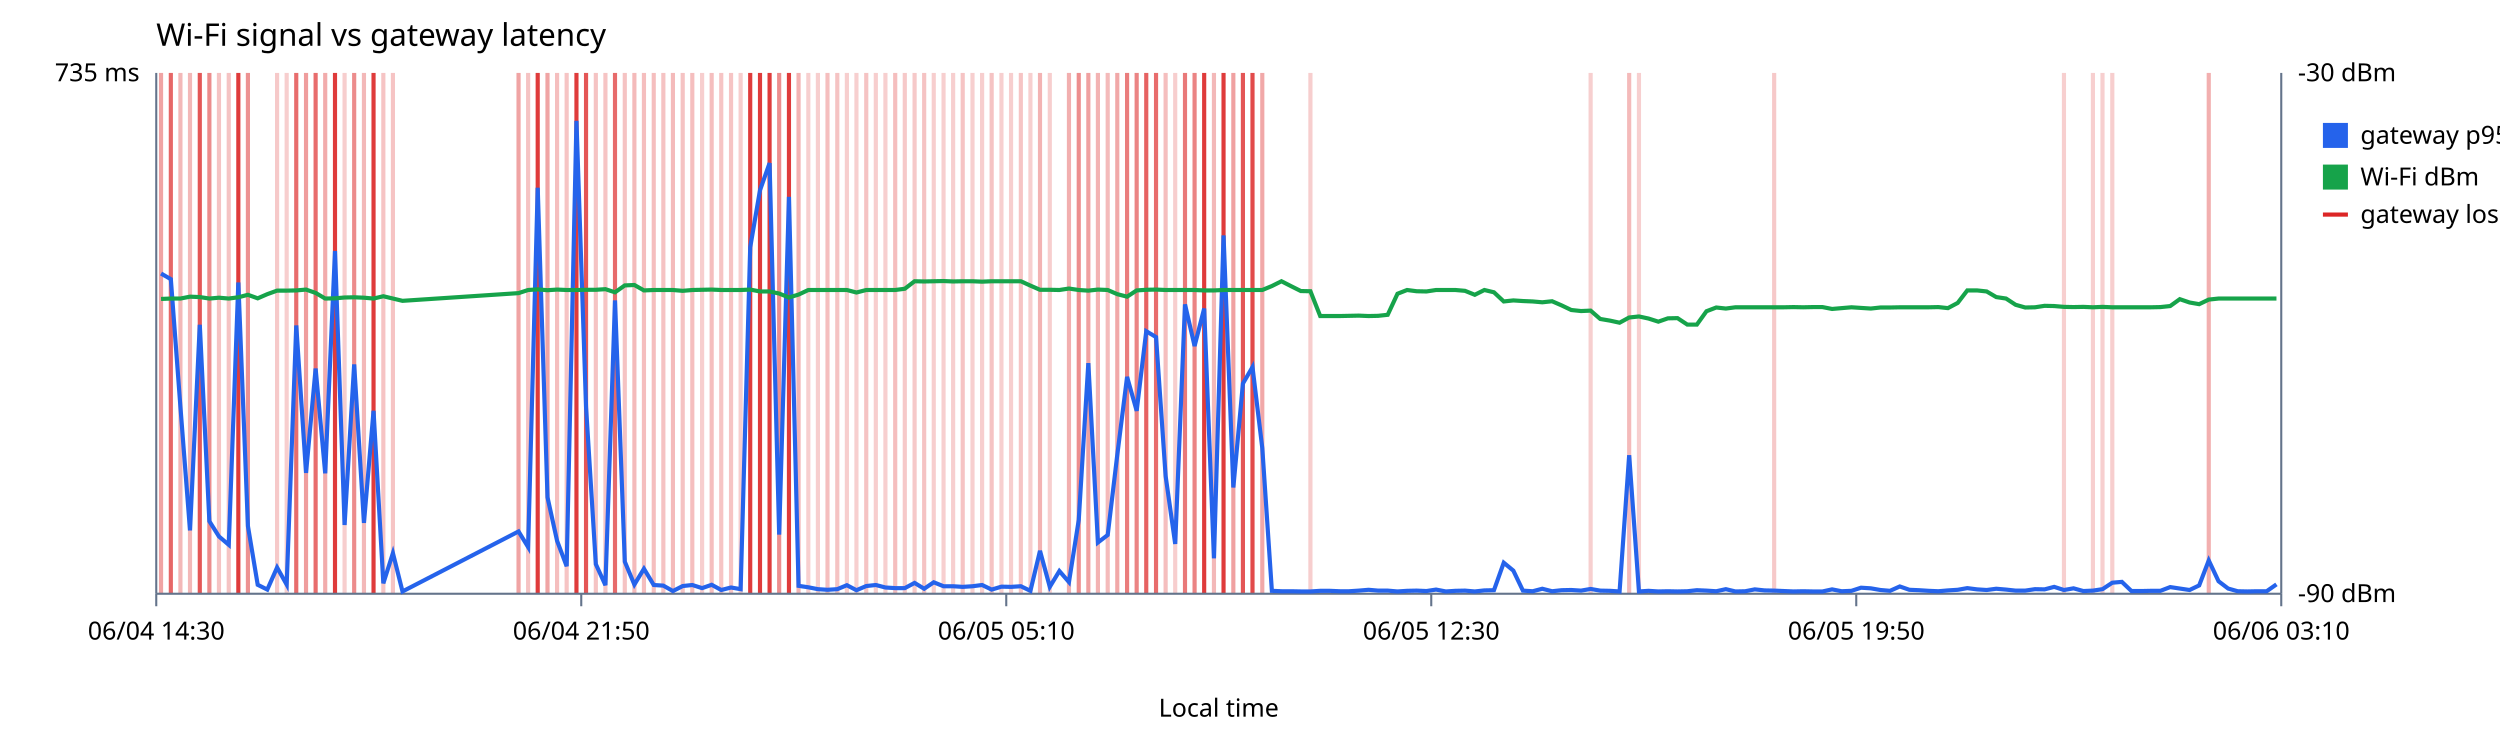
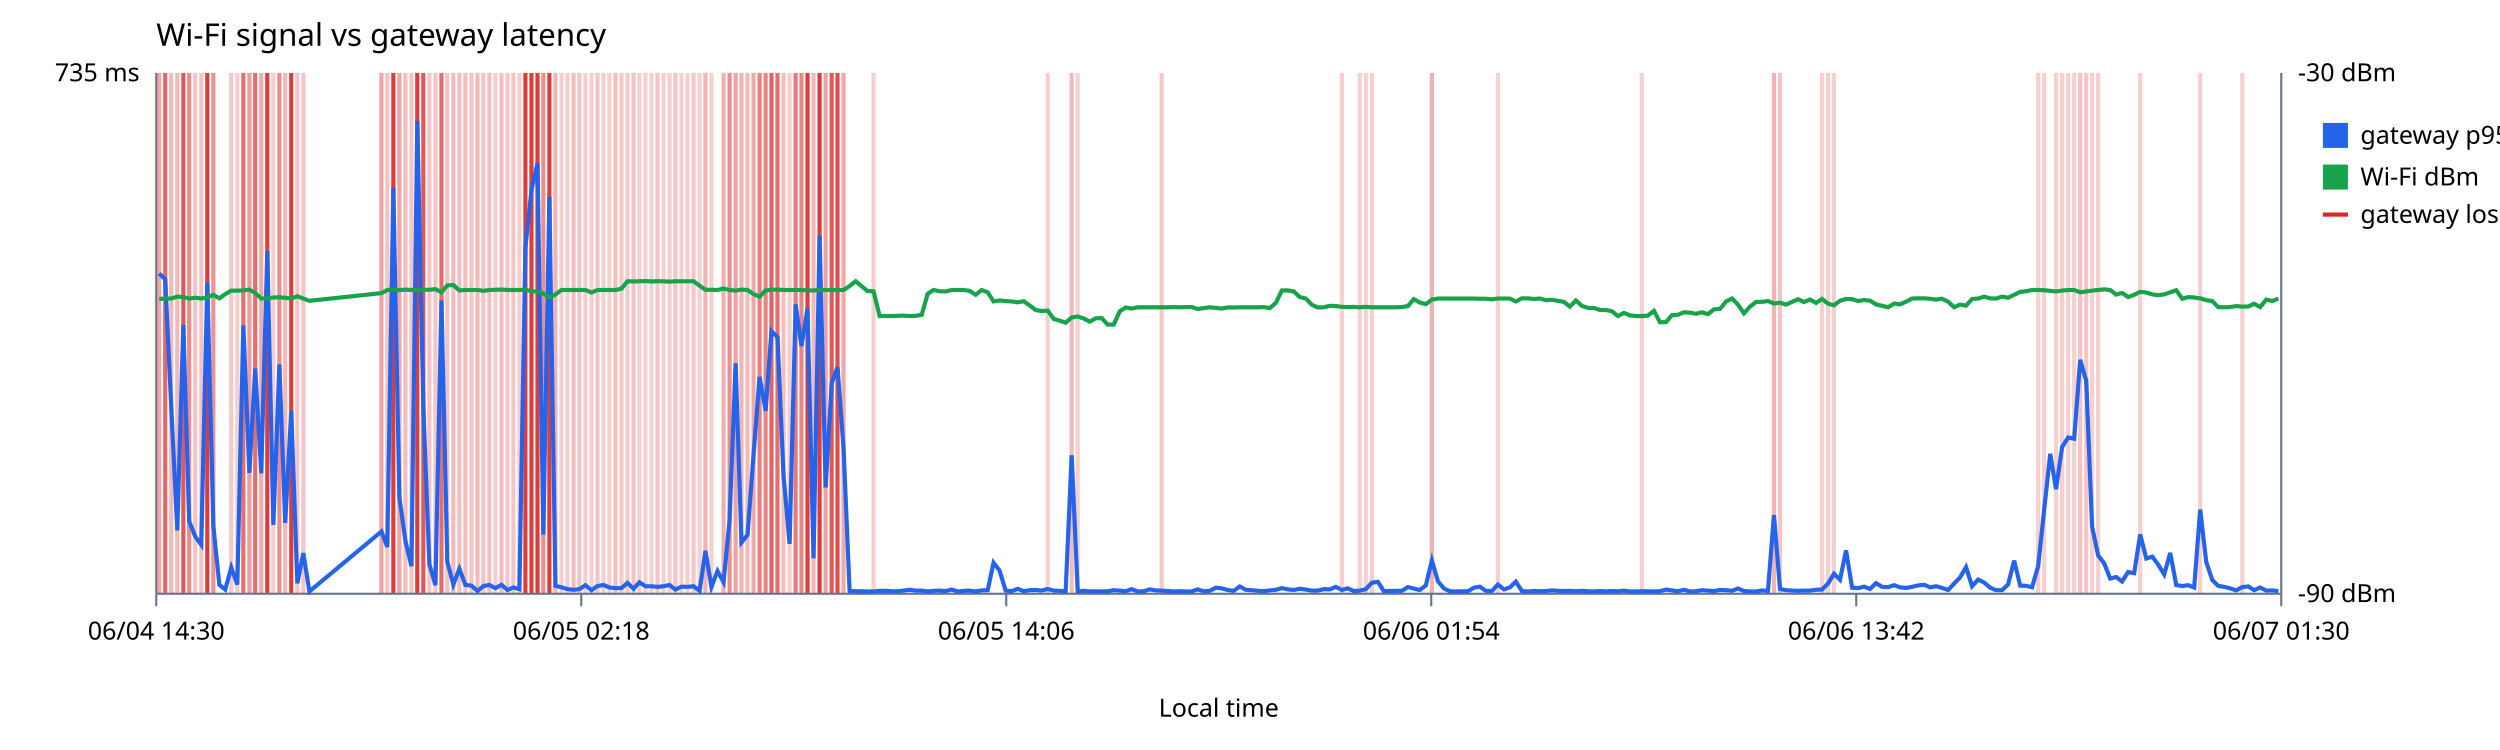
<svg xmlns="http://www.w3.org/2000/svg" viewBox="0 0 1200 360">
  <rect width="1200" height="360" fill="white" />
  <text x="75" y="22" font-family="sans-serif" font-size="15">Wi-Fi signal vs gateway latency</text>
-   <line x1="77.3" y1="35" x2="77.3" y2="285" stroke="#dc2626" opacity="0.42" stroke-width="2" />
-   <line x1="82.0" y1="35" x2="82.0" y2="285" stroke="#dc2626" opacity="0.70" stroke-width="2" />
-   <line x1="86.6" y1="35" x2="86.6" y2="285" stroke="#dc2626" opacity="0.33" stroke-width="2" />
-   <line x1="91.2" y1="35" x2="91.2" y2="285" stroke="#dc2626" opacity="0.33" stroke-width="2" />
-   <line x1="95.9" y1="35" x2="95.9" y2="285" stroke="#dc2626" opacity="0.77" stroke-width="2" />
-   <line x1="100.5" y1="35" x2="100.5" y2="285" stroke="#dc2626" opacity="0.53" stroke-width="2" />
-   <line x1="105.1" y1="35" x2="105.1" y2="285" stroke="#dc2626" opacity="0.28" stroke-width="2" />
-   <line x1="109.8" y1="35" x2="109.8" y2="285" stroke="#dc2626" opacity="0.28" stroke-width="2" />
-   <line x1="114.4" y1="35" x2="114.4" y2="285" stroke="#dc2626" opacity="0.90" stroke-width="2" />
-   <line x1="119.0" y1="35" x2="119.0" y2="285" stroke="#dc2626" opacity="0.50" stroke-width="2" />
-   <line x1="133.0" y1="35" x2="133.0" y2="285" stroke="#dc2626" opacity="0.25" stroke-width="2" />
-   <line x1="137.6" y1="35" x2="137.6" y2="285" stroke="#dc2626" opacity="0.23" stroke-width="2" />
-   <line x1="142.2" y1="35" x2="142.2" y2="285" stroke="#dc2626" opacity="0.67" stroke-width="2" />
-   <line x1="146.9" y1="35" x2="146.9" y2="285" stroke="#dc2626" opacity="0.45" stroke-width="2" />
-   <line x1="151.5" y1="35" x2="151.5" y2="285" stroke="#dc2626" opacity="0.67" stroke-width="2" />
-   <line x1="156.1" y1="35" x2="156.1" y2="285" stroke="#dc2626" opacity="0.38" stroke-width="2" />
-   <line x1="160.8" y1="35" x2="160.8" y2="285" stroke="#dc2626" opacity="0.90" stroke-width="2" />
-   <line x1="165.4" y1="35" x2="165.4" y2="285" stroke="#dc2626" opacity="0.23" stroke-width="2" />
-   <line x1="170.0" y1="35" x2="170.0" y2="285" stroke="#dc2626" opacity="0.53" stroke-width="2" />
-   <line x1="174.7" y1="35" x2="174.7" y2="285" stroke="#dc2626" opacity="0.33" stroke-width="2" />
-   <line x1="179.3" y1="35" x2="179.3" y2="285" stroke="#dc2626" opacity="0.90" stroke-width="2" />
-   <line x1="184.0" y1="35" x2="184.0" y2="285" stroke="#dc2626" opacity="0.27" stroke-width="2" />
-   <line x1="188.6" y1="35" x2="188.6" y2="285" stroke="#dc2626" opacity="0.27" stroke-width="2" />
-   <line x1="248.9" y1="35" x2="248.9" y2="285" stroke="#dc2626" opacity="0.42" stroke-width="2" />
-   <line x1="253.5" y1="35" x2="253.5" y2="285" stroke="#dc2626" opacity="0.28" stroke-width="2" />
-   <line x1="258.1" y1="35" x2="258.1" y2="285" stroke="#dc2626" opacity="0.90" stroke-width="2" />
-   <line x1="262.8" y1="35" x2="262.8" y2="285" stroke="#dc2626" opacity="0.42" stroke-width="2" />
-   <line x1="267.4" y1="35" x2="267.4" y2="285" stroke="#dc2626" opacity="0.30" stroke-width="2" />
-   <line x1="272.0" y1="35" x2="272.0" y2="285" stroke="#dc2626" opacity="0.27" stroke-width="2" />
-   <line x1="276.7" y1="35" x2="276.7" y2="285" stroke="#dc2626" opacity="0.90" stroke-width="2" />
-   <line x1="281.3" y1="35" x2="281.3" y2="285" stroke="#dc2626" opacity="0.78" stroke-width="2" />
-   <line x1="286.0" y1="35" x2="286.0" y2="285" stroke="#dc2626" opacity="0.28" stroke-width="2" />
-   <line x1="290.6" y1="35" x2="290.6" y2="285" stroke="#dc2626" opacity="0.27" stroke-width="2" />
-   <line x1="295.2" y1="35" x2="295.2" y2="285" stroke="#dc2626" opacity="0.68" stroke-width="2" />
-   <line x1="299.9" y1="35" x2="299.9" y2="285" stroke="#dc2626" opacity="0.28" stroke-width="2" />
-   <line x1="304.5" y1="35" x2="304.5" y2="285" stroke="#dc2626" opacity="0.32" stroke-width="2" />
-   <line x1="309.1" y1="35" x2="309.1" y2="285" stroke="#dc2626" opacity="0.30" stroke-width="2" />
-   <line x1="313.8" y1="35" x2="313.8" y2="285" stroke="#dc2626" opacity="0.30" stroke-width="2" />
-   <line x1="318.4" y1="35" x2="318.4" y2="285" stroke="#dc2626" opacity="0.28" stroke-width="2" />
-   <line x1="323.0" y1="35" x2="323.0" y2="285" stroke="#dc2626" opacity="0.32" stroke-width="2" />
-   <line x1="327.7" y1="35" x2="327.7" y2="285" stroke="#dc2626" opacity="0.28" stroke-width="2" />
-   <line x1="332.3" y1="35" x2="332.3" y2="285" stroke="#dc2626" opacity="0.30" stroke-width="2" />
-   <line x1="337.0" y1="35" x2="337.0" y2="285" stroke="#dc2626" opacity="0.23" stroke-width="2" />
-   <line x1="341.6" y1="35" x2="341.6" y2="285" stroke="#dc2626" opacity="0.30" stroke-width="2" />
-   <line x1="346.2" y1="35" x2="346.2" y2="285" stroke="#dc2626" opacity="0.27" stroke-width="2" />
-   <line x1="350.9" y1="35" x2="350.9" y2="285" stroke="#dc2626" opacity="0.27" stroke-width="2" />
-   <line x1="355.5" y1="35" x2="355.5" y2="285" stroke="#dc2626" opacity="0.23" stroke-width="2" />
-   <line x1="360.1" y1="35" x2="360.1" y2="285" stroke="#dc2626" opacity="0.90" stroke-width="2" />
-   <line x1="364.8" y1="35" x2="364.8" y2="285" stroke="#dc2626" opacity="0.90" stroke-width="2" />
-   <line x1="369.4" y1="35" x2="369.4" y2="285" stroke="#dc2626" opacity="0.90" stroke-width="2" />
-   <line x1="374.0" y1="35" x2="374.0" y2="285" stroke="#dc2626" opacity="0.52" stroke-width="2" />
-   <line x1="378.7" y1="35" x2="378.7" y2="285" stroke="#dc2626" opacity="0.90" stroke-width="2" />
-   <line x1="383.3" y1="35" x2="383.3" y2="285" stroke="#dc2626" opacity="0.35" stroke-width="2" />
-   <line x1="388.0" y1="35" x2="388.0" y2="285" stroke="#dc2626" opacity="0.22" stroke-width="2" />
-   <line x1="392.6" y1="35" x2="392.6" y2="285" stroke="#dc2626" opacity="0.23" stroke-width="2" />
-   <line x1="397.2" y1="35" x2="397.2" y2="285" stroke="#dc2626" opacity="0.30" stroke-width="2" />
-   <line x1="401.9" y1="35" x2="401.9" y2="285" stroke="#dc2626" opacity="0.28" stroke-width="2" />
-   <line x1="406.5" y1="35" x2="406.5" y2="285" stroke="#dc2626" opacity="0.23" stroke-width="2" />
-   <line x1="411.1" y1="35" x2="411.1" y2="285" stroke="#dc2626" opacity="0.22" stroke-width="2" />
-   <line x1="415.8" y1="35" x2="415.8" y2="285" stroke="#dc2626" opacity="0.28" stroke-width="2" />
-   <line x1="420.4" y1="35" x2="420.4" y2="285" stroke="#dc2626" opacity="0.23" stroke-width="2" />
-   <line x1="425.0" y1="35" x2="425.0" y2="285" stroke="#dc2626" opacity="0.22" stroke-width="2" />
-   <line x1="429.7" y1="35" x2="429.7" y2="285" stroke="#dc2626" opacity="0.30" stroke-width="2" />
-   <line x1="434.3" y1="35" x2="434.3" y2="285" stroke="#dc2626" opacity="0.25" stroke-width="2" />
-   <line x1="439.0" y1="35" x2="439.0" y2="285" stroke="#dc2626" opacity="0.25" stroke-width="2" />
-   <line x1="443.6" y1="35" x2="443.6" y2="285" stroke="#dc2626" opacity="0.28" stroke-width="2" />
-   <line x1="448.2" y1="35" x2="448.2" y2="285" stroke="#dc2626" opacity="0.23" stroke-width="2" />
-   <line x1="452.9" y1="35" x2="452.9" y2="285" stroke="#dc2626" opacity="0.22" stroke-width="2" />
-   <line x1="457.5" y1="35" x2="457.5" y2="285" stroke="#dc2626" opacity="0.22" stroke-width="2" />
-   <line x1="462.1" y1="35" x2="462.1" y2="285" stroke="#dc2626" opacity="0.27" stroke-width="2" />
-   <line x1="466.8" y1="35" x2="466.8" y2="285" stroke="#dc2626" opacity="0.22" stroke-width="2" />
-   <line x1="471.4" y1="35" x2="471.4" y2="285" stroke="#dc2626" opacity="0.23" stroke-width="2" />
-   <line x1="476.0" y1="35" x2="476.0" y2="285" stroke="#dc2626" opacity="0.28" stroke-width="2" />
-   <line x1="480.7" y1="35" x2="480.7" y2="285" stroke="#dc2626" opacity="0.22" stroke-width="2" />
-   <line x1="485.3" y1="35" x2="485.3" y2="285" stroke="#dc2626" opacity="0.23" stroke-width="2" />
-   <line x1="490.0" y1="35" x2="490.0" y2="285" stroke="#dc2626" opacity="0.27" stroke-width="2" />
-   <line x1="494.6" y1="35" x2="494.6" y2="285" stroke="#dc2626" opacity="0.22" stroke-width="2" />
-   <line x1="499.2" y1="35" x2="499.2" y2="285" stroke="#dc2626" opacity="0.35" stroke-width="2" />
-   <line x1="503.9" y1="35" x2="503.9" y2="285" stroke="#dc2626" opacity="0.23" stroke-width="2" />
-   <line x1="513.1" y1="35" x2="513.1" y2="285" stroke="#dc2626" opacity="0.37" stroke-width="2" />
-   <line x1="517.8" y1="35" x2="517.8" y2="285" stroke="#dc2626" opacity="0.52" stroke-width="2" />
-   <line x1="522.4" y1="35" x2="522.4" y2="285" stroke="#dc2626" opacity="0.43" stroke-width="2" />
-   <line x1="527.0" y1="35" x2="527.0" y2="285" stroke="#dc2626" opacity="0.35" stroke-width="2" />
-   <line x1="531.7" y1="35" x2="531.7" y2="285" stroke="#dc2626" opacity="0.32" stroke-width="2" />
-   <line x1="536.3" y1="35" x2="536.3" y2="285" stroke="#dc2626" opacity="0.40" stroke-width="2" />
-   <line x1="541.0" y1="35" x2="541.0" y2="285" stroke="#dc2626" opacity="0.60" stroke-width="2" />
-   <line x1="545.6" y1="35" x2="545.6" y2="285" stroke="#dc2626" opacity="0.57" stroke-width="2" />
-   <line x1="550.2" y1="35" x2="550.2" y2="285" stroke="#dc2626" opacity="0.72" stroke-width="2" />
-   <line x1="554.9" y1="35" x2="554.9" y2="285" stroke="#dc2626" opacity="0.67" stroke-width="2" />
-   <line x1="559.5" y1="35" x2="559.5" y2="285" stroke="#dc2626" opacity="0.30" stroke-width="2" />
-   <line x1="564.1" y1="35" x2="564.1" y2="285" stroke="#dc2626" opacity="0.23" stroke-width="2" />
-   <line x1="568.8" y1="35" x2="568.8" y2="285" stroke="#dc2626" opacity="0.62" stroke-width="2" />
-   <line x1="573.4" y1="35" x2="573.4" y2="285" stroke="#dc2626" opacity="0.57" stroke-width="2" />
-   <line x1="578.0" y1="35" x2="578.0" y2="285" stroke="#dc2626" opacity="0.90" stroke-width="2" />
-   <line x1="582.7" y1="35" x2="582.7" y2="285" stroke="#dc2626" opacity="0.33" stroke-width="2" />
-   <line x1="587.3" y1="35" x2="587.3" y2="285" stroke="#dc2626" opacity="0.90" stroke-width="2" />
-   <line x1="592.0" y1="35" x2="592.0" y2="285" stroke="#dc2626" opacity="0.43" stroke-width="2" />
-   <line x1="596.6" y1="35" x2="596.6" y2="285" stroke="#dc2626" opacity="0.78" stroke-width="2" />
-   <line x1="601.2" y1="35" x2="601.2" y2="285" stroke="#dc2626" opacity="0.83" stroke-width="2" />
-   <line x1="605.9" y1="35" x2="605.9" y2="285" stroke="#dc2626" opacity="0.40" stroke-width="2" />
-   <line x1="629.0" y1="35" x2="629.0" y2="285" stroke="#dc2626" opacity="0.23" stroke-width="2" />
-   <line x1="763.5" y1="35" x2="763.5" y2="285" stroke="#dc2626" opacity="0.22" stroke-width="2" />
-   <line x1="782.0" y1="35" x2="782.0" y2="285" stroke="#dc2626" opacity="0.32" stroke-width="2" />
-   <line x1="786.7" y1="35" x2="786.7" y2="285" stroke="#dc2626" opacity="0.22" stroke-width="2" />
-   <line x1="851.6" y1="35" x2="851.6" y2="285" stroke="#dc2626" opacity="0.25" stroke-width="2" />
-   <line x1="990.7" y1="35" x2="990.7" y2="285" stroke="#dc2626" opacity="0.22" stroke-width="2" />
-   <line x1="1004.6" y1="35" x2="1004.6" y2="285" stroke="#dc2626" opacity="0.22" stroke-width="2" />
-   <line x1="1009.2" y1="35" x2="1009.2" y2="285" stroke="#dc2626" opacity="0.22" stroke-width="2" />
-   <line x1="1013.9" y1="35" x2="1013.9" y2="285" stroke="#dc2626" opacity="0.23" stroke-width="2" />
-   <line x1="1060.2" y1="35" x2="1060.2" y2="285" stroke="#dc2626" opacity="0.37" stroke-width="2" />
+   <line x1="76.4" y1="35" x2="76.4" y2="285" stroke="#dc2626" opacity="0.42" stroke-width="2" />
+   <line x1="79.3" y1="35" x2="79.3" y2="285" stroke="#dc2626" opacity="0.70" stroke-width="2" />
+   <line x1="82.2" y1="35" x2="82.2" y2="285" stroke="#dc2626" opacity="0.33" stroke-width="2" />
+   <line x1="85.1" y1="35" x2="85.1" y2="285" stroke="#dc2626" opacity="0.33" stroke-width="2" />
+   <line x1="88.0" y1="35" x2="88.0" y2="285" stroke="#dc2626" opacity="0.77" stroke-width="2" />
+   <line x1="90.8" y1="35" x2="90.8" y2="285" stroke="#dc2626" opacity="0.53" stroke-width="2" />
+   <line x1="93.7" y1="35" x2="93.7" y2="285" stroke="#dc2626" opacity="0.28" stroke-width="2" />
+   <line x1="96.6" y1="35" x2="96.6" y2="285" stroke="#dc2626" opacity="0.28" stroke-width="2" />
+   <line x1="99.5" y1="35" x2="99.5" y2="285" stroke="#dc2626" opacity="0.90" stroke-width="2" />
+   <line x1="102.4" y1="35" x2="102.4" y2="285" stroke="#dc2626" opacity="0.50" stroke-width="2" />
+   <line x1="111.0" y1="35" x2="111.0" y2="285" stroke="#dc2626" opacity="0.25" stroke-width="2" />
+   <line x1="113.9" y1="35" x2="113.9" y2="285" stroke="#dc2626" opacity="0.23" stroke-width="2" />
+   <line x1="116.8" y1="35" x2="116.8" y2="285" stroke="#dc2626" opacity="0.67" stroke-width="2" />
+   <line x1="119.7" y1="35" x2="119.7" y2="285" stroke="#dc2626" opacity="0.45" stroke-width="2" />
+   <line x1="122.5" y1="35" x2="122.5" y2="285" stroke="#dc2626" opacity="0.67" stroke-width="2" />
+   <line x1="125.4" y1="35" x2="125.4" y2="285" stroke="#dc2626" opacity="0.38" stroke-width="2" />
+   <line x1="128.3" y1="35" x2="128.3" y2="285" stroke="#dc2626" opacity="0.90" stroke-width="2" />
+   <line x1="131.2" y1="35" x2="131.2" y2="285" stroke="#dc2626" opacity="0.23" stroke-width="2" />
+   <line x1="134.1" y1="35" x2="134.1" y2="285" stroke="#dc2626" opacity="0.53" stroke-width="2" />
+   <line x1="136.9" y1="35" x2="136.9" y2="285" stroke="#dc2626" opacity="0.33" stroke-width="2" />
+   <line x1="139.8" y1="35" x2="139.8" y2="285" stroke="#dc2626" opacity="0.90" stroke-width="2" />
+   <line x1="142.7" y1="35" x2="142.7" y2="285" stroke="#dc2626" opacity="0.27" stroke-width="2" />
+   <line x1="145.6" y1="35" x2="145.6" y2="285" stroke="#dc2626" opacity="0.27" stroke-width="2" />
+   <line x1="183.1" y1="35" x2="183.1" y2="285" stroke="#dc2626" opacity="0.42" stroke-width="2" />
+   <line x1="185.9" y1="35" x2="185.9" y2="285" stroke="#dc2626" opacity="0.28" stroke-width="2" />
+   <line x1="188.8" y1="35" x2="188.8" y2="285" stroke="#dc2626" opacity="0.90" stroke-width="2" />
+   <line x1="191.7" y1="35" x2="191.7" y2="285" stroke="#dc2626" opacity="0.42" stroke-width="2" />
+   <line x1="194.6" y1="35" x2="194.6" y2="285" stroke="#dc2626" opacity="0.30" stroke-width="2" />
+   <line x1="197.5" y1="35" x2="197.5" y2="285" stroke="#dc2626" opacity="0.27" stroke-width="2" />
+   <line x1="200.3" y1="35" x2="200.3" y2="285" stroke="#dc2626" opacity="0.90" stroke-width="2" />
+   <line x1="203.2" y1="35" x2="203.2" y2="285" stroke="#dc2626" opacity="0.78" stroke-width="2" />
+   <line x1="206.1" y1="35" x2="206.1" y2="285" stroke="#dc2626" opacity="0.28" stroke-width="2" />
+   <line x1="209.0" y1="35" x2="209.0" y2="285" stroke="#dc2626" opacity="0.27" stroke-width="2" />
+   <line x1="211.9" y1="35" x2="211.9" y2="285" stroke="#dc2626" opacity="0.68" stroke-width="2" />
+   <line x1="214.7" y1="35" x2="214.7" y2="285" stroke="#dc2626" opacity="0.28" stroke-width="2" />
+   <line x1="217.6" y1="35" x2="217.6" y2="285" stroke="#dc2626" opacity="0.32" stroke-width="2" />
+   <line x1="220.5" y1="35" x2="220.5" y2="285" stroke="#dc2626" opacity="0.30" stroke-width="2" />
+   <line x1="223.4" y1="35" x2="223.4" y2="285" stroke="#dc2626" opacity="0.30" stroke-width="2" />
+   <line x1="226.3" y1="35" x2="226.3" y2="285" stroke="#dc2626" opacity="0.28" stroke-width="2" />
+   <line x1="229.2" y1="35" x2="229.2" y2="285" stroke="#dc2626" opacity="0.32" stroke-width="2" />
+   <line x1="232.0" y1="35" x2="232.0" y2="285" stroke="#dc2626" opacity="0.28" stroke-width="2" />
+   <line x1="234.9" y1="35" x2="234.9" y2="285" stroke="#dc2626" opacity="0.30" stroke-width="2" />
+   <line x1="237.8" y1="35" x2="237.8" y2="285" stroke="#dc2626" opacity="0.23" stroke-width="2" />
+   <line x1="240.7" y1="35" x2="240.7" y2="285" stroke="#dc2626" opacity="0.30" stroke-width="2" />
+   <line x1="243.6" y1="35" x2="243.6" y2="285" stroke="#dc2626" opacity="0.27" stroke-width="2" />
+   <line x1="246.4" y1="35" x2="246.4" y2="285" stroke="#dc2626" opacity="0.27" stroke-width="2" />
+   <line x1="249.3" y1="35" x2="249.3" y2="285" stroke="#dc2626" opacity="0.23" stroke-width="2" />
+   <line x1="252.2" y1="35" x2="252.2" y2="285" stroke="#dc2626" opacity="0.90" stroke-width="2" />
+   <line x1="255.1" y1="35" x2="255.1" y2="285" stroke="#dc2626" opacity="0.90" stroke-width="2" />
+   <line x1="258.0" y1="35" x2="258.0" y2="285" stroke="#dc2626" opacity="0.90" stroke-width="2" />
+   <line x1="260.8" y1="35" x2="260.8" y2="285" stroke="#dc2626" opacity="0.52" stroke-width="2" />
+   <line x1="263.7" y1="35" x2="263.7" y2="285" stroke="#dc2626" opacity="0.90" stroke-width="2" />
+   <line x1="266.6" y1="35" x2="266.6" y2="285" stroke="#dc2626" opacity="0.35" stroke-width="2" />
+   <line x1="269.5" y1="35" x2="269.5" y2="285" stroke="#dc2626" opacity="0.22" stroke-width="2" />
+   <line x1="272.4" y1="35" x2="272.4" y2="285" stroke="#dc2626" opacity="0.23" stroke-width="2" />
+   <line x1="275.3" y1="35" x2="275.3" y2="285" stroke="#dc2626" opacity="0.30" stroke-width="2" />
+   <line x1="278.1" y1="35" x2="278.1" y2="285" stroke="#dc2626" opacity="0.28" stroke-width="2" />
+   <line x1="281.0" y1="35" x2="281.0" y2="285" stroke="#dc2626" opacity="0.23" stroke-width="2" />
+   <line x1="283.9" y1="35" x2="283.9" y2="285" stroke="#dc2626" opacity="0.22" stroke-width="2" />
+   <line x1="286.8" y1="35" x2="286.8" y2="285" stroke="#dc2626" opacity="0.28" stroke-width="2" />
+   <line x1="289.7" y1="35" x2="289.7" y2="285" stroke="#dc2626" opacity="0.23" stroke-width="2" />
+   <line x1="292.5" y1="35" x2="292.5" y2="285" stroke="#dc2626" opacity="0.22" stroke-width="2" />
+   <line x1="295.4" y1="35" x2="295.4" y2="285" stroke="#dc2626" opacity="0.30" stroke-width="2" />
+   <line x1="298.3" y1="35" x2="298.3" y2="285" stroke="#dc2626" opacity="0.25" stroke-width="2" />
+   <line x1="301.2" y1="35" x2="301.2" y2="285" stroke="#dc2626" opacity="0.25" stroke-width="2" />
+   <line x1="304.1" y1="35" x2="304.1" y2="285" stroke="#dc2626" opacity="0.28" stroke-width="2" />
+   <line x1="306.9" y1="35" x2="306.9" y2="285" stroke="#dc2626" opacity="0.23" stroke-width="2" />
+   <line x1="309.8" y1="35" x2="309.8" y2="285" stroke="#dc2626" opacity="0.22" stroke-width="2" />
+   <line x1="312.7" y1="35" x2="312.7" y2="285" stroke="#dc2626" opacity="0.22" stroke-width="2" />
+   <line x1="315.6" y1="35" x2="315.6" y2="285" stroke="#dc2626" opacity="0.27" stroke-width="2" />
+   <line x1="318.5" y1="35" x2="318.5" y2="285" stroke="#dc2626" opacity="0.22" stroke-width="2" />
+   <line x1="321.4" y1="35" x2="321.4" y2="285" stroke="#dc2626" opacity="0.23" stroke-width="2" />
+   <line x1="324.2" y1="35" x2="324.2" y2="285" stroke="#dc2626" opacity="0.28" stroke-width="2" />
+   <line x1="327.1" y1="35" x2="327.1" y2="285" stroke="#dc2626" opacity="0.22" stroke-width="2" />
+   <line x1="330.0" y1="35" x2="330.0" y2="285" stroke="#dc2626" opacity="0.23" stroke-width="2" />
+   <line x1="332.9" y1="35" x2="332.9" y2="285" stroke="#dc2626" opacity="0.27" stroke-width="2" />
+   <line x1="335.8" y1="35" x2="335.8" y2="285" stroke="#dc2626" opacity="0.22" stroke-width="2" />
+   <line x1="338.6" y1="35" x2="338.6" y2="285" stroke="#dc2626" opacity="0.35" stroke-width="2" />
+   <line x1="341.5" y1="35" x2="341.5" y2="285" stroke="#dc2626" opacity="0.23" stroke-width="2" />
+   <line x1="347.3" y1="35" x2="347.3" y2="285" stroke="#dc2626" opacity="0.37" stroke-width="2" />
+   <line x1="350.2" y1="35" x2="350.2" y2="285" stroke="#dc2626" opacity="0.52" stroke-width="2" />
+   <line x1="353.1" y1="35" x2="353.1" y2="285" stroke="#dc2626" opacity="0.43" stroke-width="2" />
+   <line x1="355.9" y1="35" x2="355.9" y2="285" stroke="#dc2626" opacity="0.35" stroke-width="2" />
+   <line x1="358.8" y1="35" x2="358.8" y2="285" stroke="#dc2626" opacity="0.32" stroke-width="2" />
+   <line x1="361.7" y1="35" x2="361.7" y2="285" stroke="#dc2626" opacity="0.40" stroke-width="2" />
+   <line x1="364.6" y1="35" x2="364.6" y2="285" stroke="#dc2626" opacity="0.60" stroke-width="2" />
+   <line x1="367.5" y1="35" x2="367.5" y2="285" stroke="#dc2626" opacity="0.57" stroke-width="2" />
+   <line x1="370.3" y1="35" x2="370.3" y2="285" stroke="#dc2626" opacity="0.72" stroke-width="2" />
+   <line x1="373.2" y1="35" x2="373.2" y2="285" stroke="#dc2626" opacity="0.67" stroke-width="2" />
+   <line x1="376.1" y1="35" x2="376.1" y2="285" stroke="#dc2626" opacity="0.30" stroke-width="2" />
+   <line x1="379.0" y1="35" x2="379.0" y2="285" stroke="#dc2626" opacity="0.23" stroke-width="2" />
+   <line x1="381.9" y1="35" x2="381.9" y2="285" stroke="#dc2626" opacity="0.62" stroke-width="2" />
+   <line x1="384.7" y1="35" x2="384.7" y2="285" stroke="#dc2626" opacity="0.57" stroke-width="2" />
+   <line x1="387.6" y1="35" x2="387.6" y2="285" stroke="#dc2626" opacity="0.90" stroke-width="2" />
+   <line x1="390.5" y1="35" x2="390.5" y2="285" stroke="#dc2626" opacity="0.33" stroke-width="2" />
+   <line x1="393.4" y1="35" x2="393.4" y2="285" stroke="#dc2626" opacity="0.90" stroke-width="2" />
+   <line x1="396.3" y1="35" x2="396.3" y2="285" stroke="#dc2626" opacity="0.43" stroke-width="2" />
+   <line x1="399.2" y1="35" x2="399.2" y2="285" stroke="#dc2626" opacity="0.78" stroke-width="2" />
+   <line x1="402.0" y1="35" x2="402.0" y2="285" stroke="#dc2626" opacity="0.83" stroke-width="2" />
+   <line x1="404.9" y1="35" x2="404.9" y2="285" stroke="#dc2626" opacity="0.40" stroke-width="2" />
+   <line x1="419.3" y1="35" x2="419.3" y2="285" stroke="#dc2626" opacity="0.23" stroke-width="2" />
+   <line x1="502.9" y1="35" x2="502.9" y2="285" stroke="#dc2626" opacity="0.22" stroke-width="2" />
+   <line x1="514.4" y1="35" x2="514.4" y2="285" stroke="#dc2626" opacity="0.32" stroke-width="2" />
+   <line x1="517.3" y1="35" x2="517.3" y2="285" stroke="#dc2626" opacity="0.22" stroke-width="2" />
+   <line x1="557.6" y1="35" x2="557.6" y2="285" stroke="#dc2626" opacity="0.25" stroke-width="2" />
+   <line x1="644.1" y1="35" x2="644.1" y2="285" stroke="#dc2626" opacity="0.22" stroke-width="2" />
+   <line x1="652.7" y1="35" x2="652.7" y2="285" stroke="#dc2626" opacity="0.22" stroke-width="2" />
+   <line x1="655.6" y1="35" x2="655.6" y2="285" stroke="#dc2626" opacity="0.22" stroke-width="2" />
+   <line x1="658.5" y1="35" x2="658.5" y2="285" stroke="#dc2626" opacity="0.23" stroke-width="2" />
+   <line x1="687.3" y1="35" x2="687.3" y2="285" stroke="#dc2626" opacity="0.37" stroke-width="2" />
+   <line x1="719.0" y1="35" x2="719.0" y2="285" stroke="#dc2626" opacity="0.22" stroke-width="2" />
+   <line x1="788.1" y1="35" x2="788.1" y2="285" stroke="#dc2626" opacity="0.22" stroke-width="2" />
+   <line x1="851.5" y1="35" x2="851.5" y2="285" stroke="#dc2626" opacity="0.35" stroke-width="2" />
+   <line x1="854.4" y1="35" x2="854.4" y2="285" stroke="#dc2626" opacity="0.28" stroke-width="2" />
+   <line x1="874.6" y1="35" x2="874.6" y2="285" stroke="#dc2626" opacity="0.22" stroke-width="2" />
+   <line x1="877.5" y1="35" x2="877.5" y2="285" stroke="#dc2626" opacity="0.23" stroke-width="2" />
+   <line x1="880.3" y1="35" x2="880.3" y2="285" stroke="#dc2626" opacity="0.22" stroke-width="2" />
+   <line x1="978.3" y1="35" x2="978.3" y2="285" stroke="#dc2626" opacity="0.22" stroke-width="2" />
+   <line x1="981.2" y1="35" x2="981.2" y2="285" stroke="#dc2626" opacity="0.22" stroke-width="2" />
+   <line x1="986.9" y1="35" x2="986.9" y2="285" stroke="#dc2626" opacity="0.22" stroke-width="2" />
+   <line x1="989.8" y1="35" x2="989.8" y2="285" stroke="#dc2626" opacity="0.23" stroke-width="2" />
+   <line x1="992.7" y1="35" x2="992.7" y2="285" stroke="#dc2626" opacity="0.22" stroke-width="2" />
+   <line x1="995.6" y1="35" x2="995.6" y2="285" stroke="#dc2626" opacity="0.22" stroke-width="2" />
+   <line x1="998.5" y1="35" x2="998.5" y2="285" stroke="#dc2626" opacity="0.28" stroke-width="2" />
+   <line x1="1001.4" y1="35" x2="1001.4" y2="285" stroke="#dc2626" opacity="0.27" stroke-width="2" />
+   <line x1="1004.2" y1="35" x2="1004.2" y2="285" stroke="#dc2626" opacity="0.22" stroke-width="2" />
+   <line x1="1007.1" y1="35" x2="1007.1" y2="285" stroke="#dc2626" opacity="0.22" stroke-width="2" />
+   <line x1="1027.3" y1="35" x2="1027.3" y2="285" stroke="#dc2626" opacity="0.22" stroke-width="2" />
+   <line x1="1056.1" y1="35" x2="1056.1" y2="285" stroke="#dc2626" opacity="0.22" stroke-width="2" />
+   <line x1="1076.3" y1="35" x2="1076.3" y2="285" stroke="#dc2626" opacity="0.22" stroke-width="2" />
  <line x1="75" y1="285" x2="1095" y2="285" stroke="#64748b" />
  <line x1="75" y1="35" x2="75" y2="285" stroke="#64748b" />
  <line x1="1095" y1="35" x2="1095" y2="285" stroke="#64748b" />
  <text x="67" y="39" font-family="sans-serif" font-size="12" text-anchor="end">735 ms</text>
  <text x="1103" y="39" font-family="sans-serif" font-size="12">-30 dBm</text>
  <text x="1103" y="289" font-family="sans-serif" font-size="12">-90 dBm</text>
  <line x1="75.0" y1="285" x2="75.0" y2="291" stroke="#64748b" />
  <text x="75.0" y="307" font-family="sans-serif" font-size="12" text-anchor="middle">06/04 14:30</text>
  <line x1="279.0" y1="285" x2="279.0" y2="291" stroke="#64748b" />
-   <text x="279.0" y="307" font-family="sans-serif" font-size="12" text-anchor="middle">06/04 21:50</text>
+   <text x="279.0" y="307" font-family="sans-serif" font-size="12" text-anchor="middle">06/05 02:18</text>
  <line x1="483.0" y1="285" x2="483.0" y2="291" stroke="#64748b" />
-   <text x="483.0" y="307" font-family="sans-serif" font-size="12" text-anchor="middle">06/05 05:10</text>
+   <text x="483.0" y="307" font-family="sans-serif" font-size="12" text-anchor="middle">06/05 14:06</text>
  <line x1="687.0" y1="285" x2="687.0" y2="291" stroke="#64748b" />
-   <text x="687.0" y="307" font-family="sans-serif" font-size="12" text-anchor="middle">06/05 12:30</text>
+   <text x="687.0" y="307" font-family="sans-serif" font-size="12" text-anchor="middle">06/06 01:54</text>
  <line x1="891.0" y1="285" x2="891.0" y2="291" stroke="#64748b" />
-   <text x="891.0" y="307" font-family="sans-serif" font-size="12" text-anchor="middle">06/05 19:50</text>
+   <text x="891.0" y="307" font-family="sans-serif" font-size="12" text-anchor="middle">06/06 13:42</text>
  <line x1="1095.0" y1="285" x2="1095.0" y2="291" stroke="#64748b" />
-   <text x="1095.0" y="307" font-family="sans-serif" font-size="12" text-anchor="middle">06/06 03:10</text>
+   <text x="1095.0" y="307" font-family="sans-serif" font-size="12" text-anchor="middle">06/07 01:30</text>
  <text x="585.0" y="344" font-family="sans-serif" font-size="12" text-anchor="middle">Local time</text>
-   <polyline points="77.3,131.3 82.0,134.0 86.6,195.3 91.2,254.6 95.9,155.9 100.5,250.2 105.1,257.5 109.8,261.5 114.4,135.6 119.0,252.5 123.7,280.7 128.3,283.0 133.0,272.4 137.6,280.6 142.2,156.2 146.9,227.0 151.5,176.9 156.1,227.2 160.8,120.5 165.4,252.0 170.0,174.9 174.7,251.0 179.3,197.2 184.0,280.0 188.6,265.5 193.2,283.9 248.9,255.1 253.5,262.6 258.1,90.1 262.8,238.7 267.4,259.6 272.0,271.8 276.7,58.0 281.3,195.3 286.0,270.8 290.6,280.9 295.2,144.2 299.9,269.6 304.5,280.6 309.1,273.0 313.8,280.8 318.4,281.1 323.0,283.7 327.7,281.3 332.3,280.8 337.0,282.3 341.6,280.7 346.2,283.2 350.9,282.0 355.5,282.8 360.1,118.7 364.8,91.3 369.4,78.3 374.0,256.6 378.7,94.5 383.3,281.2 388.0,281.9 392.6,282.8 397.2,283.1 401.9,282.8 406.5,280.9 411.1,283.3 415.8,281.3 420.4,280.8 425.0,282.0 429.7,282.3 434.3,282.3 439.0,279.8 443.6,282.6 448.2,279.5 452.9,281.4 457.5,281.4 462.1,281.7 466.8,281.4 471.4,280.8 476.0,283.0 480.7,281.6 485.3,281.7 490.0,281.4 494.6,283.6 499.2,264.4 503.9,281.7 508.5,274.1 513.1,279.4 517.8,249.6 522.4,174.3 527.0,260.4 531.7,256.8 536.3,218.3 541.0,180.9 545.6,197.2 550.2,159.0 554.9,161.8 559.5,228.5 564.1,261.1 568.8,146.1 573.4,166.1 578.0,148.1 582.7,268.0 587.3,113.0 592.0,234.0 596.6,184.1 601.2,176.2 605.9,215.1 610.5,283.6 615.1,283.8 619.8,283.8 624.4,283.9 629.0,283.9 633.7,283.6 638.3,283.6 643.0,283.8 647.6,283.8 652.2,283.5 656.9,283.1 661.5,283.5 666.1,283.5 670.8,283.9 675.4,283.6 680.0,283.5 684.7,283.7 689.3,283.0 694.0,283.9 698.6,283.6 703.2,283.5 707.9,283.9 712.5,283.4 717.1,283.3 721.8,270.1 726.4,273.9 731.0,283.5 735.7,283.8 740.3,282.6 745.0,283.8 749.6,283.3 754.2,283.2 758.9,283.5 763.5,282.7 768.1,283.5 772.8,283.6 777.4,283.9 782.0,218.5 786.7,283.9 791.3,283.6 796.0,283.9 800.6,283.8 805.2,283.9 809.9,283.8 814.5,283.3 819.1,283.5 823.8,283.8 828.4,282.8 833.0,283.9 837.7,283.8 842.3,282.9 847.0,283.4 851.6,283.5 856.2,283.7 860.9,283.9 865.5,283.8 870.1,283.9 874.8,283.9 879.4,282.9 884.0,283.8 888.7,283.6 893.3,282.1 898.0,282.4 902.6,283.2 907.2,283.6 911.9,281.5 916.5,283.1 921.1,283.3 925.8,283.6 930.4,283.8 935.0,283.4 939.7,283.1 944.3,282.3 949.0,282.9 953.6,283.2 958.2,282.6 962.9,283.0 967.5,283.5 972.1,283.5 976.8,282.8 981.4,282.9 986.0,281.7 990.7,283.2 995.3,282.4 1000.0,283.7 1004.6,283.5 1009.2,282.8 1013.9,279.7 1018.5,279.3 1023.1,283.7 1027.8,283.7 1032.4,283.6 1037.0,283.6 1041.7,281.8 1046.3,282.5 1051.0,283.2 1055.6,281.0 1060.2,269.0 1064.9,279.0 1069.5,282.5 1074.1,283.8 1078.8,283.9 1083.4,283.8 1088.0,283.8 1092.7,280.5" fill="none" stroke="#2563eb" stroke-width="2" />
-   <polyline points="77.3,143.5 82.0,143.3 86.6,143.3 91.2,142.4 95.9,142.6 100.5,143.3 105.1,142.9 109.8,143.3 114.4,142.7 119.0,141.5 123.7,143.2 128.3,141.2 133.0,139.5 137.6,139.5 142.2,139.4 146.9,139.0 151.5,140.6 156.1,143.3 160.8,143.2 165.4,142.8 170.0,142.7 174.7,142.9 179.3,143.3 184.0,142.2 188.6,143.3 193.2,144.4 248.9,140.7 253.5,139.2 258.1,138.9 262.8,139.3 267.4,139.0 272.0,139.2 276.7,139.2 281.3,139.1 286.0,139.1 290.6,138.8 295.2,140.3 299.9,137.0 304.5,136.8 309.1,139.4 313.8,139.2 318.4,139.2 323.0,139.2 327.7,139.6 332.3,139.2 337.0,139.1 341.6,139.0 346.2,139.2 350.9,139.2 355.5,139.2 360.1,139.0 364.8,139.9 369.4,139.9 374.0,140.9 378.7,142.8 383.3,141.4 388.0,139.2 392.6,139.2 397.2,139.2 401.9,139.2 406.5,139.2 411.1,140.4 415.8,139.2 420.4,139.2 425.0,139.2 429.7,139.2 434.3,138.6 439.0,135.0 443.6,135.1 448.2,135.0 452.9,134.9 457.5,135.1 462.1,135.0 466.8,135.0 471.4,135.2 476.0,135.0 480.7,135.0 485.3,135.0 490.0,135.0 494.6,137.1 499.2,139.1 503.9,139.1 508.5,139.2 513.1,138.5 517.8,139.2 522.4,139.5 527.0,139.0 531.7,139.2 536.3,141.2 541.0,142.4 545.6,139.4 550.2,139.1 554.9,139.0 559.5,139.2 564.1,139.2 568.8,139.2 573.4,139.2 578.0,139.4 582.7,139.4 587.3,139.2 592.0,139.2 596.6,139.2 601.2,139.2 605.9,139.2 610.5,137.3 615.1,135.0 619.8,137.4 624.4,139.7 629.0,139.8 633.7,151.7 638.3,151.7 643.0,151.7 647.6,151.6 652.2,151.5 656.9,151.7 661.5,151.6 666.1,151.1 670.8,141.0 675.4,139.2 680.0,139.8 684.7,139.9 689.3,139.2 694.0,139.2 698.6,139.2 703.2,139.6 707.9,141.5 712.5,139.2 717.1,140.3 721.8,144.7 726.4,144.2 731.0,144.5 735.7,144.7 740.3,145.1 745.0,144.6 749.6,146.6 754.2,148.8 758.9,149.3 763.5,149.1 768.1,153.1 772.8,153.9 777.4,154.9 782.0,152.4 786.7,151.9 791.3,152.9 796.0,154.4 800.6,152.8 805.2,152.7 809.9,155.8 814.5,155.8 819.1,149.4 823.8,147.6 828.4,148.1 833.0,147.5 837.7,147.5 842.3,147.5 847.0,147.5 851.6,147.5 856.2,147.5 860.9,147.4 865.5,147.5 870.1,147.4 874.8,147.4 879.4,148.3 884.0,147.9 888.7,147.5 893.3,147.8 898.0,148.1 902.6,147.6 907.2,147.6 911.9,147.5 916.5,147.5 921.1,147.5 925.8,147.5 930.4,147.4 935.0,147.9 939.7,145.4 944.3,139.4 949.0,139.4 953.6,139.9 958.2,142.6 962.9,143.3 967.5,146.3 972.1,147.6 976.8,147.5 981.4,146.8 986.0,146.9 990.7,147.3 995.3,147.4 1000.0,147.3 1004.6,147.5 1009.2,147.3 1013.9,147.5 1018.5,147.5 1023.1,147.5 1027.8,147.5 1032.4,147.5 1037.0,147.4 1041.7,146.9 1046.3,143.6 1051.0,145.2 1055.6,146.0 1060.2,143.8 1064.9,143.3 1069.5,143.3 1074.1,143.3 1078.8,143.3 1083.4,143.3 1088.0,143.3 1092.7,143.3" fill="none" stroke="#16a34a" stroke-width="2" />
+   <polyline points="76.4,131.3 79.3,134.0 82.2,195.3 85.1,254.6 88.0,155.9 90.8,250.2 93.7,257.5 96.6,261.5 99.5,135.6 102.4,252.5 105.3,280.7 108.1,283.0 111.0,272.4 113.9,280.6 116.8,156.2 119.7,227.0 122.5,176.9 125.4,227.2 128.3,120.5 131.2,252.0 134.1,174.9 136.9,251.0 139.8,197.2 142.7,280.0 145.6,265.5 148.5,283.9 183.1,255.1 185.9,262.6 188.8,90.1 191.7,238.7 194.6,259.6 197.5,271.8 200.3,58.0 203.2,195.3 206.1,270.8 209.0,280.9 211.9,144.2 214.7,269.6 217.6,280.6 220.5,273.0 223.4,280.8 226.3,281.1 229.2,283.7 232.0,281.3 234.9,280.8 237.8,282.3 240.7,280.7 243.6,283.2 246.4,282.0 249.3,282.8 252.2,118.7 255.1,91.3 258.0,78.3 260.8,256.6 263.7,94.5 266.6,281.2 269.5,281.9 272.4,282.8 275.3,283.1 278.1,282.8 281.0,280.9 283.9,283.3 286.8,281.3 289.7,280.8 292.5,282.0 295.4,282.3 298.3,282.3 301.2,279.8 304.1,282.6 306.9,279.5 309.8,281.4 312.7,281.4 315.6,281.7 318.5,281.4 321.4,280.8 324.2,283.0 327.1,281.6 330.0,281.7 332.9,281.4 335.8,283.6 338.6,264.4 341.5,281.7 344.4,274.1 347.3,279.4 350.2,249.6 353.1,174.3 355.9,260.4 358.8,256.8 361.7,218.3 364.6,180.9 367.5,197.2 370.3,159.0 373.2,161.8 376.1,228.5 379.0,261.1 381.9,146.1 384.7,166.1 387.6,148.1 390.5,268.0 393.4,113.0 396.3,234.0 399.2,184.1 402.0,176.2 404.9,215.1 407.8,283.6 410.7,283.8 413.6,283.8 416.4,283.9 419.3,283.9 422.2,283.6 425.1,283.6 428.0,283.8 430.8,283.8 433.7,283.5 436.6,283.1 439.5,283.5 442.4,283.5 445.3,283.9 448.1,283.6 451.0,283.5 453.9,283.7 456.8,283.0 459.7,283.9 462.5,283.6 465.4,283.5 468.3,283.9 471.2,283.4 474.1,283.3 476.9,270.1 479.8,273.9 482.7,283.5 485.6,283.8 488.5,282.6 491.4,283.8 494.2,283.3 497.1,283.2 500.0,283.5 502.9,282.7 505.8,283.5 508.6,283.6 511.5,283.9 514.4,218.5 517.3,283.9 520.2,283.6 523.1,283.9 525.9,283.8 528.8,283.9 531.7,283.8 534.6,283.3 537.5,283.5 540.3,283.8 543.2,282.8 546.1,283.9 549.0,283.8 551.9,282.9 554.7,283.4 557.6,283.5 560.5,283.7 563.4,283.9 566.3,283.8 569.2,283.9 572.0,283.9 574.9,282.9 577.8,283.8 580.7,283.6 583.6,282.1 586.4,282.4 589.3,283.2 592.2,283.6 595.1,281.5 598.0,283.1 600.8,283.3 603.7,283.6 606.6,283.8 609.5,283.4 612.4,283.1 615.3,282.3 618.1,282.9 621.0,283.2 623.9,282.6 626.8,283.0 629.7,283.5 632.5,283.5 635.4,282.8 638.3,282.9 641.2,281.7 644.1,283.2 646.9,282.4 649.8,283.7 652.7,283.5 655.6,282.8 658.5,279.7 661.4,279.3 664.2,283.7 667.1,283.7 670.0,283.6 672.9,283.6 675.8,281.8 678.6,282.5 681.5,283.2 684.4,281.0 687.3,269.0 690.2,279.0 693.1,282.5 695.9,283.8 698.8,283.9 701.7,283.8 704.6,283.8 707.5,282.1 710.3,281.6 713.2,283.6 716.1,283.7 719.0,280.6 721.9,282.9 724.7,282.0 727.6,279.2 730.5,283.7 733.4,283.9 736.3,283.7 739.2,283.8 742.0,283.7 744.9,283.4 747.8,283.6 750.7,283.7 753.6,283.6 756.4,283.8 759.3,283.6 762.2,283.8 765.1,283.9 768.0,283.7 770.8,283.9 773.7,283.7 776.6,283.8 779.5,283.5 782.4,283.9 785.3,283.9 788.1,283.8 791.0,283.8 793.9,283.9 796.8,283.8 799.7,283.0 802.5,283.4 805.4,283.8 808.3,283.1 811.2,283.9 814.1,283.8 816.9,283.3 819.8,283.5 822.7,283.7 825.6,283.2 828.5,283.3 831.4,283.6 834.2,282.5 837.1,283.7 840.0,283.9 842.9,283.9 845.8,283.4 848.6,283.7 851.5,247.2 854.4,282.7 857.3,283.3 860.2,283.5 863.1,283.6 865.9,283.5 868.8,283.5 871.7,283.1 874.6,283.0 877.5,280.0 880.3,275.4 883.2,278.3 886.1,264.2 889.0,282.1 891.9,282.3 894.7,281.6 897.6,282.7 900.5,279.9 903.4,281.7 906.3,281.8 909.2,280.9 912.0,281.9 914.9,282.2 917.8,281.7 920.7,281.0 923.6,280.7 926.4,281.9 929.3,281.4 932.2,282.2 935.1,283.2 938.0,280.1 940.8,277.2 943.7,272.2 946.6,281.4 949.5,278.2 952.4,279.6 955.3,282.1 958.1,283.3 961.0,283.3 963.9,280.5 966.8,269.1 969.7,281.1 972.5,281.2 975.4,281.9 978.3,271.8 981.2,244.7 984.1,217.8 986.9,234.8 989.8,214.6 992.7,210.0 995.6,210.6 998.5,172.7 1001.4,182.9 1004.2,252.8 1007.1,266.6 1010.0,270.4 1012.9,277.7 1015.8,277.0 1018.6,279.1 1021.5,274.6 1024.4,275.1 1027.3,256.5 1030.2,268.1 1033.1,267.2 1035.9,271.0 1038.8,275.7 1041.7,265.4 1044.6,280.8 1047.5,281.3 1050.3,280.9 1053.2,282.0 1056.1,244.6 1059.0,269.8 1061.9,278.4 1064.7,281.2 1067.6,281.7 1070.5,282.4 1073.4,283.4 1076.3,281.8 1079.2,281.5 1082.0,283.3 1084.9,282.0 1087.8,283.5 1090.7,283.4 1093.6,283.7" fill="none" stroke="#2563eb" stroke-width="2" />
+   <polyline points="76.4,143.5 79.3,143.3 82.2,143.3 85.1,142.4 88.0,142.6 90.8,143.3 93.7,142.9 96.6,143.3 99.5,142.7 102.4,141.5 105.3,143.2 108.1,141.2 111.0,139.5 113.9,139.5 116.8,139.4 119.7,139.0 122.5,140.6 125.4,143.3 128.3,143.2 131.2,142.8 134.1,142.7 136.9,142.9 139.8,143.3 142.7,142.2 145.6,143.3 148.5,144.4 183.1,140.7 185.9,139.2 188.8,138.9 191.7,139.3 194.6,139.0 197.5,139.2 200.3,139.2 203.2,139.1 206.1,139.1 209.0,138.8 211.9,140.3 214.7,137.0 217.6,136.8 220.5,139.4 223.4,139.2 226.3,139.2 229.2,139.2 232.0,139.6 234.9,139.2 237.8,139.1 240.7,139.0 243.6,139.2 246.4,139.2 249.3,139.2 252.2,139.0 255.1,139.9 258.0,139.9 260.8,140.9 263.7,142.8 266.6,141.4 269.5,139.2 272.4,139.2 275.3,139.2 278.1,139.2 281.0,139.2 283.9,140.4 286.8,139.2 289.7,139.2 292.5,139.2 295.4,139.2 298.3,138.6 301.2,135.0 304.1,135.1 306.9,135.0 309.8,134.9 312.7,135.1 315.6,135.0 318.5,135.0 321.4,135.2 324.2,135.0 327.1,135.0 330.0,135.0 332.9,135.0 335.8,137.1 338.6,139.1 341.5,139.1 344.4,139.2 347.3,138.5 350.2,139.2 353.1,139.5 355.9,139.0 358.8,139.2 361.7,141.2 364.6,142.4 367.5,139.4 370.3,139.1 373.2,139.0 376.1,139.2 379.0,139.2 381.9,139.2 384.7,139.2 387.6,139.4 390.5,139.4 393.4,139.2 396.3,139.2 399.2,139.2 402.0,139.2 404.9,139.2 407.8,137.3 410.7,135.0 413.6,137.4 416.4,139.7 419.3,139.8 422.2,151.7 425.1,151.7 428.0,151.7 430.8,151.6 433.7,151.5 436.6,151.7 439.5,151.6 442.4,151.1 445.3,141.0 448.1,139.2 451.0,139.8 453.9,139.9 456.8,139.2 459.7,139.2 462.5,139.2 465.4,139.6 468.3,141.5 471.2,139.2 474.1,140.3 476.9,144.7 479.8,144.2 482.7,144.5 485.6,144.7 488.5,145.1 491.4,144.6 494.2,146.6 497.1,148.8 500.0,149.3 502.9,149.1 505.8,153.1 508.6,153.9 511.5,154.9 514.4,152.4 517.3,151.9 520.2,152.9 523.1,154.4 525.9,152.8 528.8,152.7 531.7,155.8 534.6,155.8 537.5,149.4 540.3,147.6 543.2,148.1 546.1,147.5 549.0,147.5 551.9,147.5 554.7,147.5 557.6,147.5 560.5,147.5 563.4,147.4 566.3,147.5 569.2,147.4 572.0,147.4 574.9,148.3 577.8,147.9 580.7,147.5 583.6,147.8 586.4,148.1 589.3,147.6 592.2,147.6 595.1,147.5 598.0,147.5 600.8,147.5 603.7,147.5 606.6,147.4 609.5,147.9 612.4,145.4 615.3,139.4 618.1,139.4 621.0,139.9 623.9,142.6 626.8,143.3 629.7,146.3 632.5,147.6 635.4,147.5 638.3,146.8 641.2,146.9 644.1,147.3 646.9,147.4 649.8,147.3 652.7,147.5 655.6,147.3 658.5,147.5 661.4,147.5 664.2,147.5 667.1,147.5 670.0,147.5 672.9,147.4 675.8,146.9 678.6,143.6 681.5,145.2 684.4,146.0 687.3,143.8 690.2,143.3 693.1,143.3 695.9,143.3 698.8,143.3 701.7,143.3 704.6,143.3 707.5,143.3 710.3,143.4 713.2,143.4 716.1,143.7 719.0,143.3 721.9,143.3 724.7,143.3 727.6,144.7 730.5,143.2 733.4,143.2 736.3,143.5 739.2,143.3 742.0,144.1 744.9,143.9 747.8,144.4 750.7,144.9 753.6,147.2 756.4,144.2 759.3,146.8 762.2,147.8 765.1,147.8 768.0,148.8 770.8,148.8 773.7,149.4 776.6,151.7 779.5,150.2 782.4,151.4 785.3,151.7 788.1,151.7 791.0,151.5 793.9,149.2 796.8,154.7 799.7,154.6 802.5,151.3 805.4,151.1 808.3,149.9 811.2,150.1 814.1,150.6 816.9,149.9 819.8,150.8 822.7,148.5 825.6,148.3 828.5,144.7 831.4,143.3 834.2,146.2 837.1,150.4 840.0,147.2 842.9,144.9 845.8,144.9 848.6,144.5 851.5,145.7 854.4,145.3 857.3,146.2 860.2,144.9 863.1,143.6 865.9,145.0 868.8,143.8 871.7,145.4 874.6,143.5 877.5,145.8 880.3,146.5 883.2,144.4 886.1,143.5 889.0,143.6 891.9,144.5 894.7,144.0 897.6,144.3 900.5,146.1 903.4,146.8 906.3,147.5 909.2,145.7 912.0,146.1 914.9,144.8 917.8,143.3 920.7,143.2 923.6,143.2 926.4,143.4 929.3,143.8 932.2,143.4 935.1,144.8 938.0,147.5 940.8,146.2 943.7,146.7 946.6,143.5 949.5,143.3 952.4,142.4 955.3,143.2 958.1,143.3 961.0,142.4 963.9,142.9 966.8,141.5 969.7,140.1 972.5,139.8 975.4,139.2 978.3,139.2 981.2,139.3 984.1,139.6 986.9,139.9 989.8,139.5 992.7,139.2 995.6,139.2 998.5,140.3 1001.4,139.9 1004.2,139.5 1007.1,139.2 1010.0,138.9 1012.9,139.2 1015.8,141.4 1018.6,140.6 1021.5,142.6 1024.4,141.5 1027.3,140.1 1030.2,140.4 1033.1,141.3 1035.9,141.7 1038.8,141.3 1041.7,140.3 1044.6,139.3 1047.5,143.4 1050.3,142.6 1053.2,142.8 1056.1,143.2 1059.0,144.1 1061.9,144.5 1064.7,147.4 1067.6,147.5 1070.5,147.4 1073.4,146.9 1076.3,147.2 1079.2,147.1 1082.0,145.8 1084.9,147.4 1087.8,143.8 1090.7,144.5 1093.6,143.3" fill="none" stroke="#16a34a" stroke-width="2" />
  <rect x="1115" y="59" width="12" height="12" fill="#2563eb" />
  <text x="1133" y="69" font-family="sans-serif" font-size="12">gateway p95</text>
  <rect x="1115" y="79" width="12" height="12" fill="#16a34a" />
  <text x="1133" y="89" font-family="sans-serif" font-size="12">Wi-Fi dBm</text>
  <line x1="1115" y1="103" x2="1127" y2="103" stroke="#dc2626" stroke-width="2" />
  <text x="1133" y="107" font-family="sans-serif" font-size="12">gateway loss</text>
  <line id="inspect-cursor-line" x1="0" y1="35.0" x2="0" y2="285" stroke="#111827" stroke-width="1" stroke-dasharray="4 4" visibility="hidden" pointer-events="none" />
  <circle id="inspect-cursor-dot" cx="0" cy="0" r="5" fill="#2563eb" stroke="white" stroke-width="2" visibility="hidden" pointer-events="none" />
  <g id="inspect-tooltip" visibility="hidden" pointer-events="none">
    <rect id="inspect-tooltip-bg" x="0" y="0" width="300" height="108" rx="5" fill="#111827" opacity="0.92" />
    <text id="inspect-line-0" x="10" y="20" font-family="sans-serif" font-size="13" fill="white" />
    <text id="inspect-line-1" x="10" y="38" font-family="sans-serif" font-size="13" fill="white" />
    <text id="inspect-line-2" x="10" y="56" font-family="sans-serif" font-size="13" fill="white" />
    <text id="inspect-line-3" x="10" y="74" font-family="sans-serif" font-size="13" fill="white" />
    <text id="inspect-line-4" x="10" y="92" font-family="sans-serif" font-size="13" fill="white" />
  </g>
  <rect id="inspect-hit-area" x="75" y="35.0" width="1020" height="250.0" fill="transparent" pointer-events="all" />
</svg>
